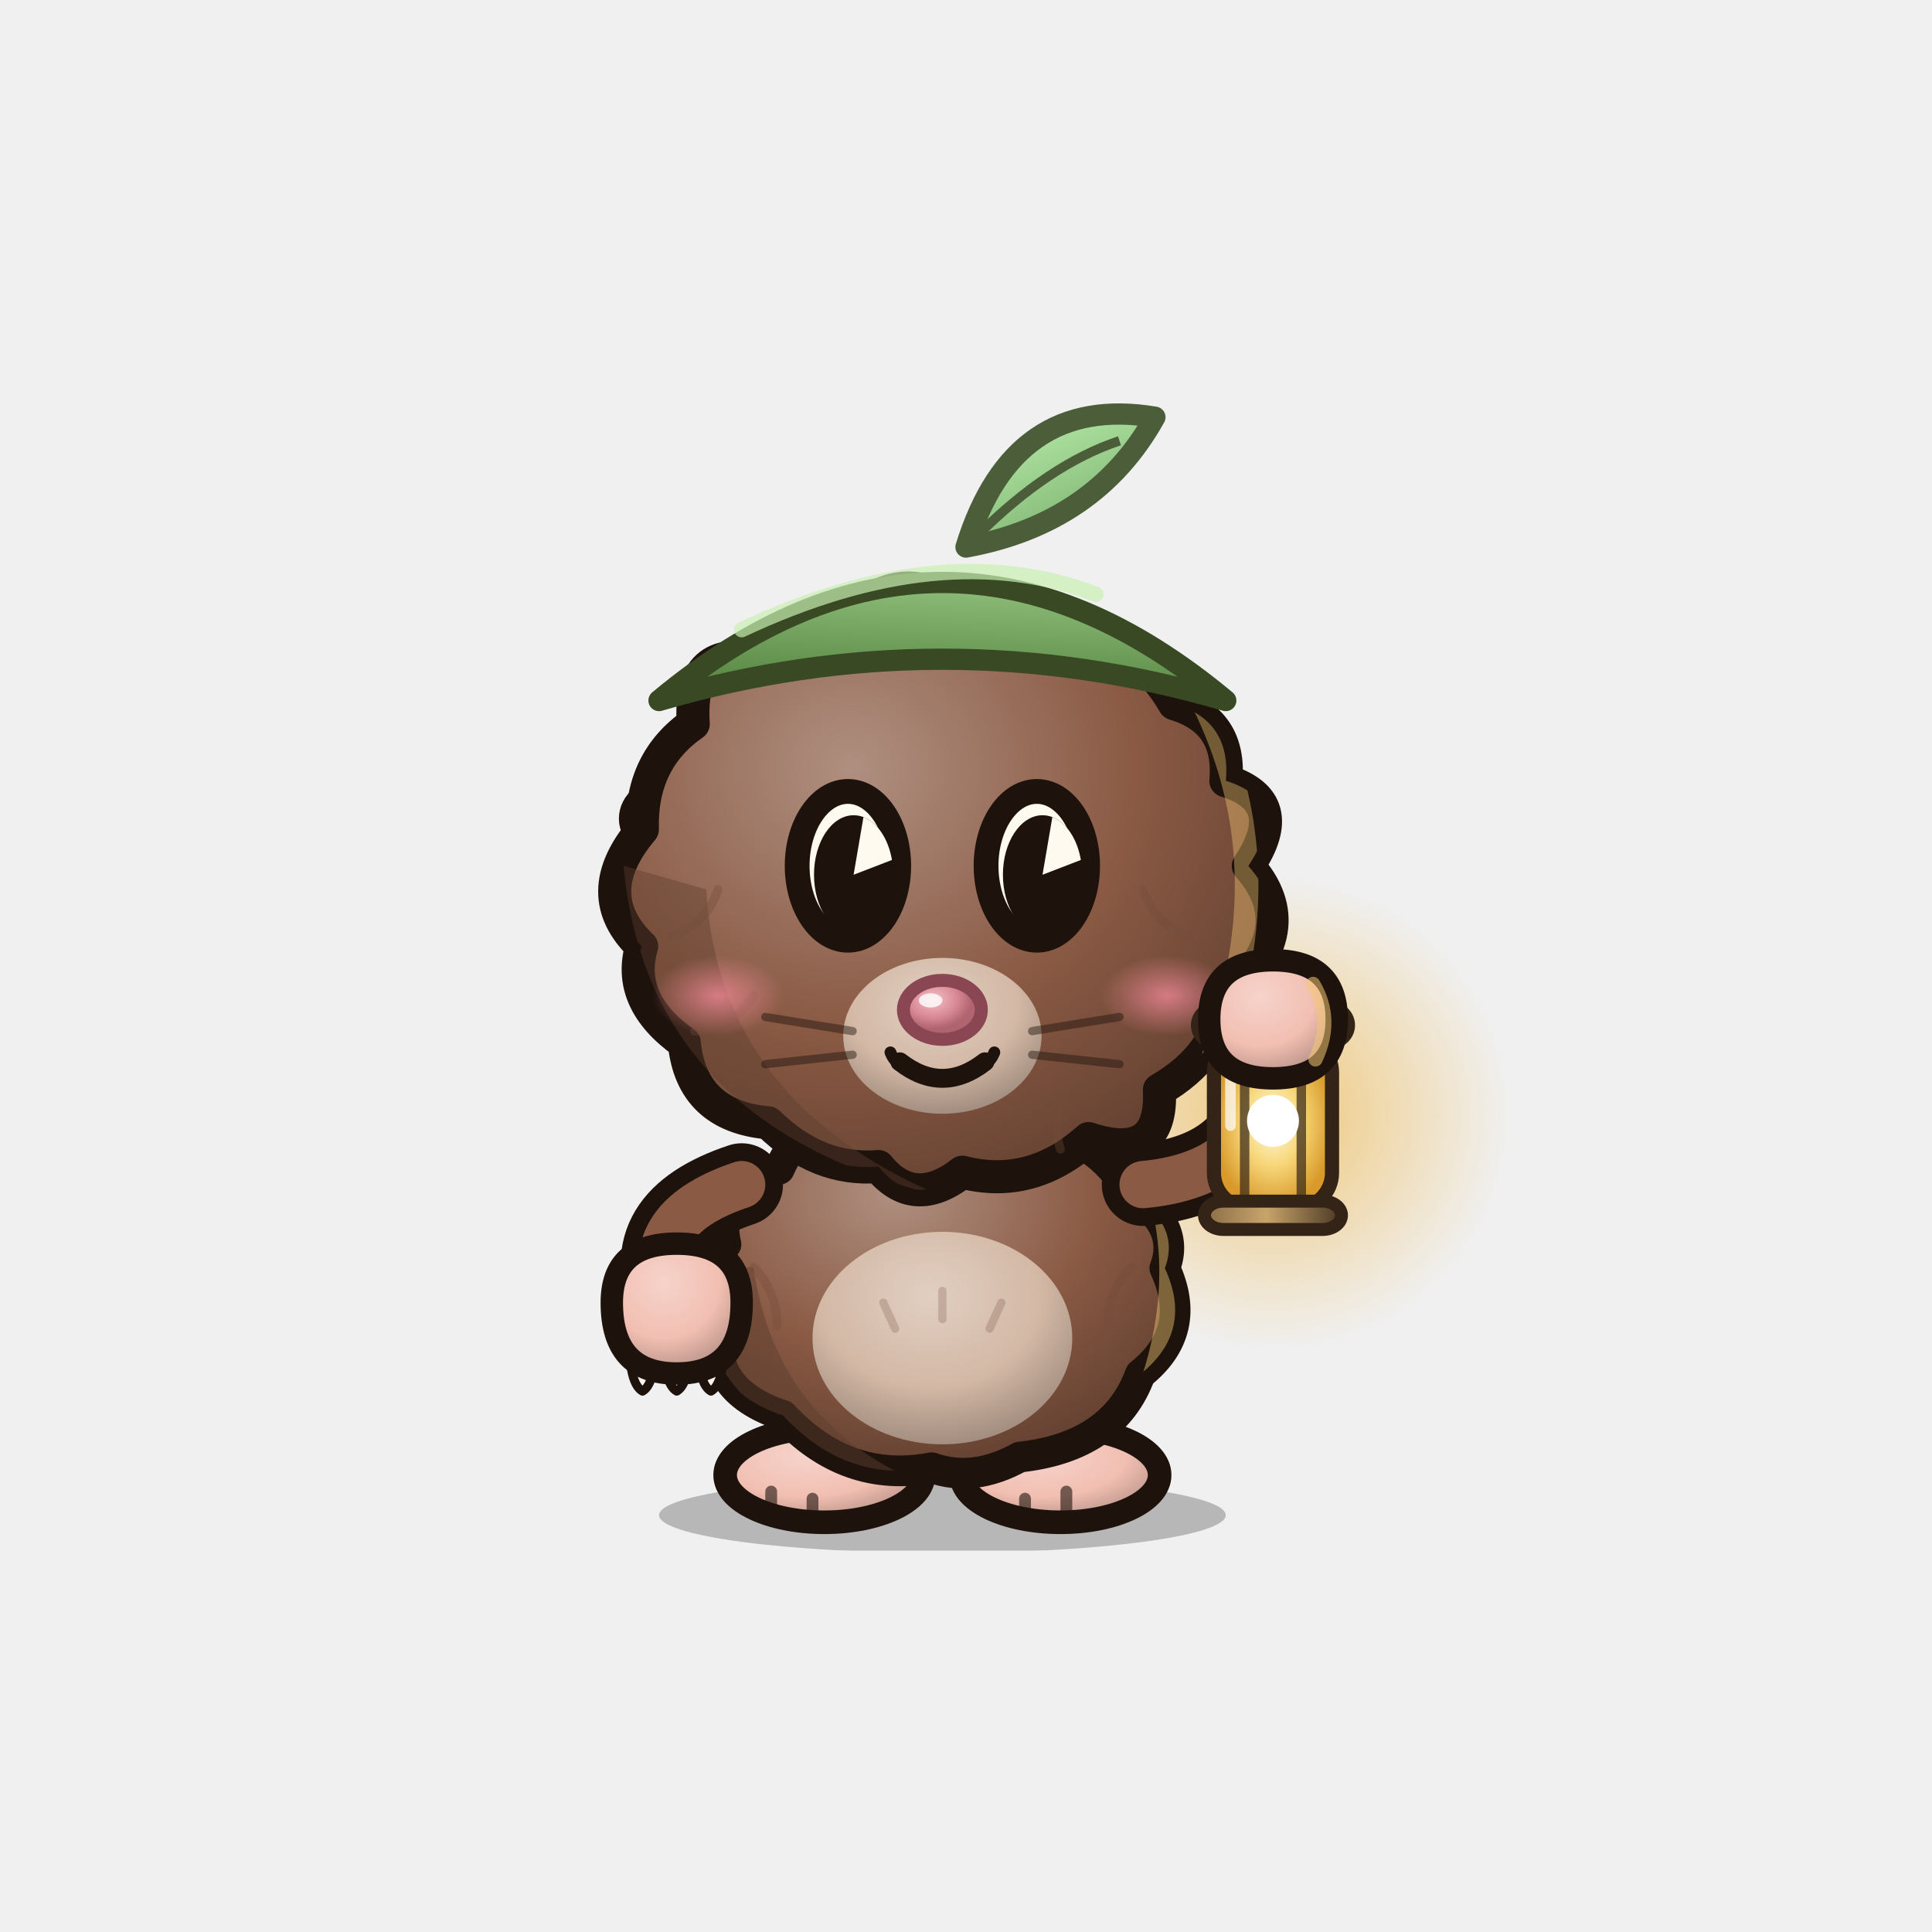
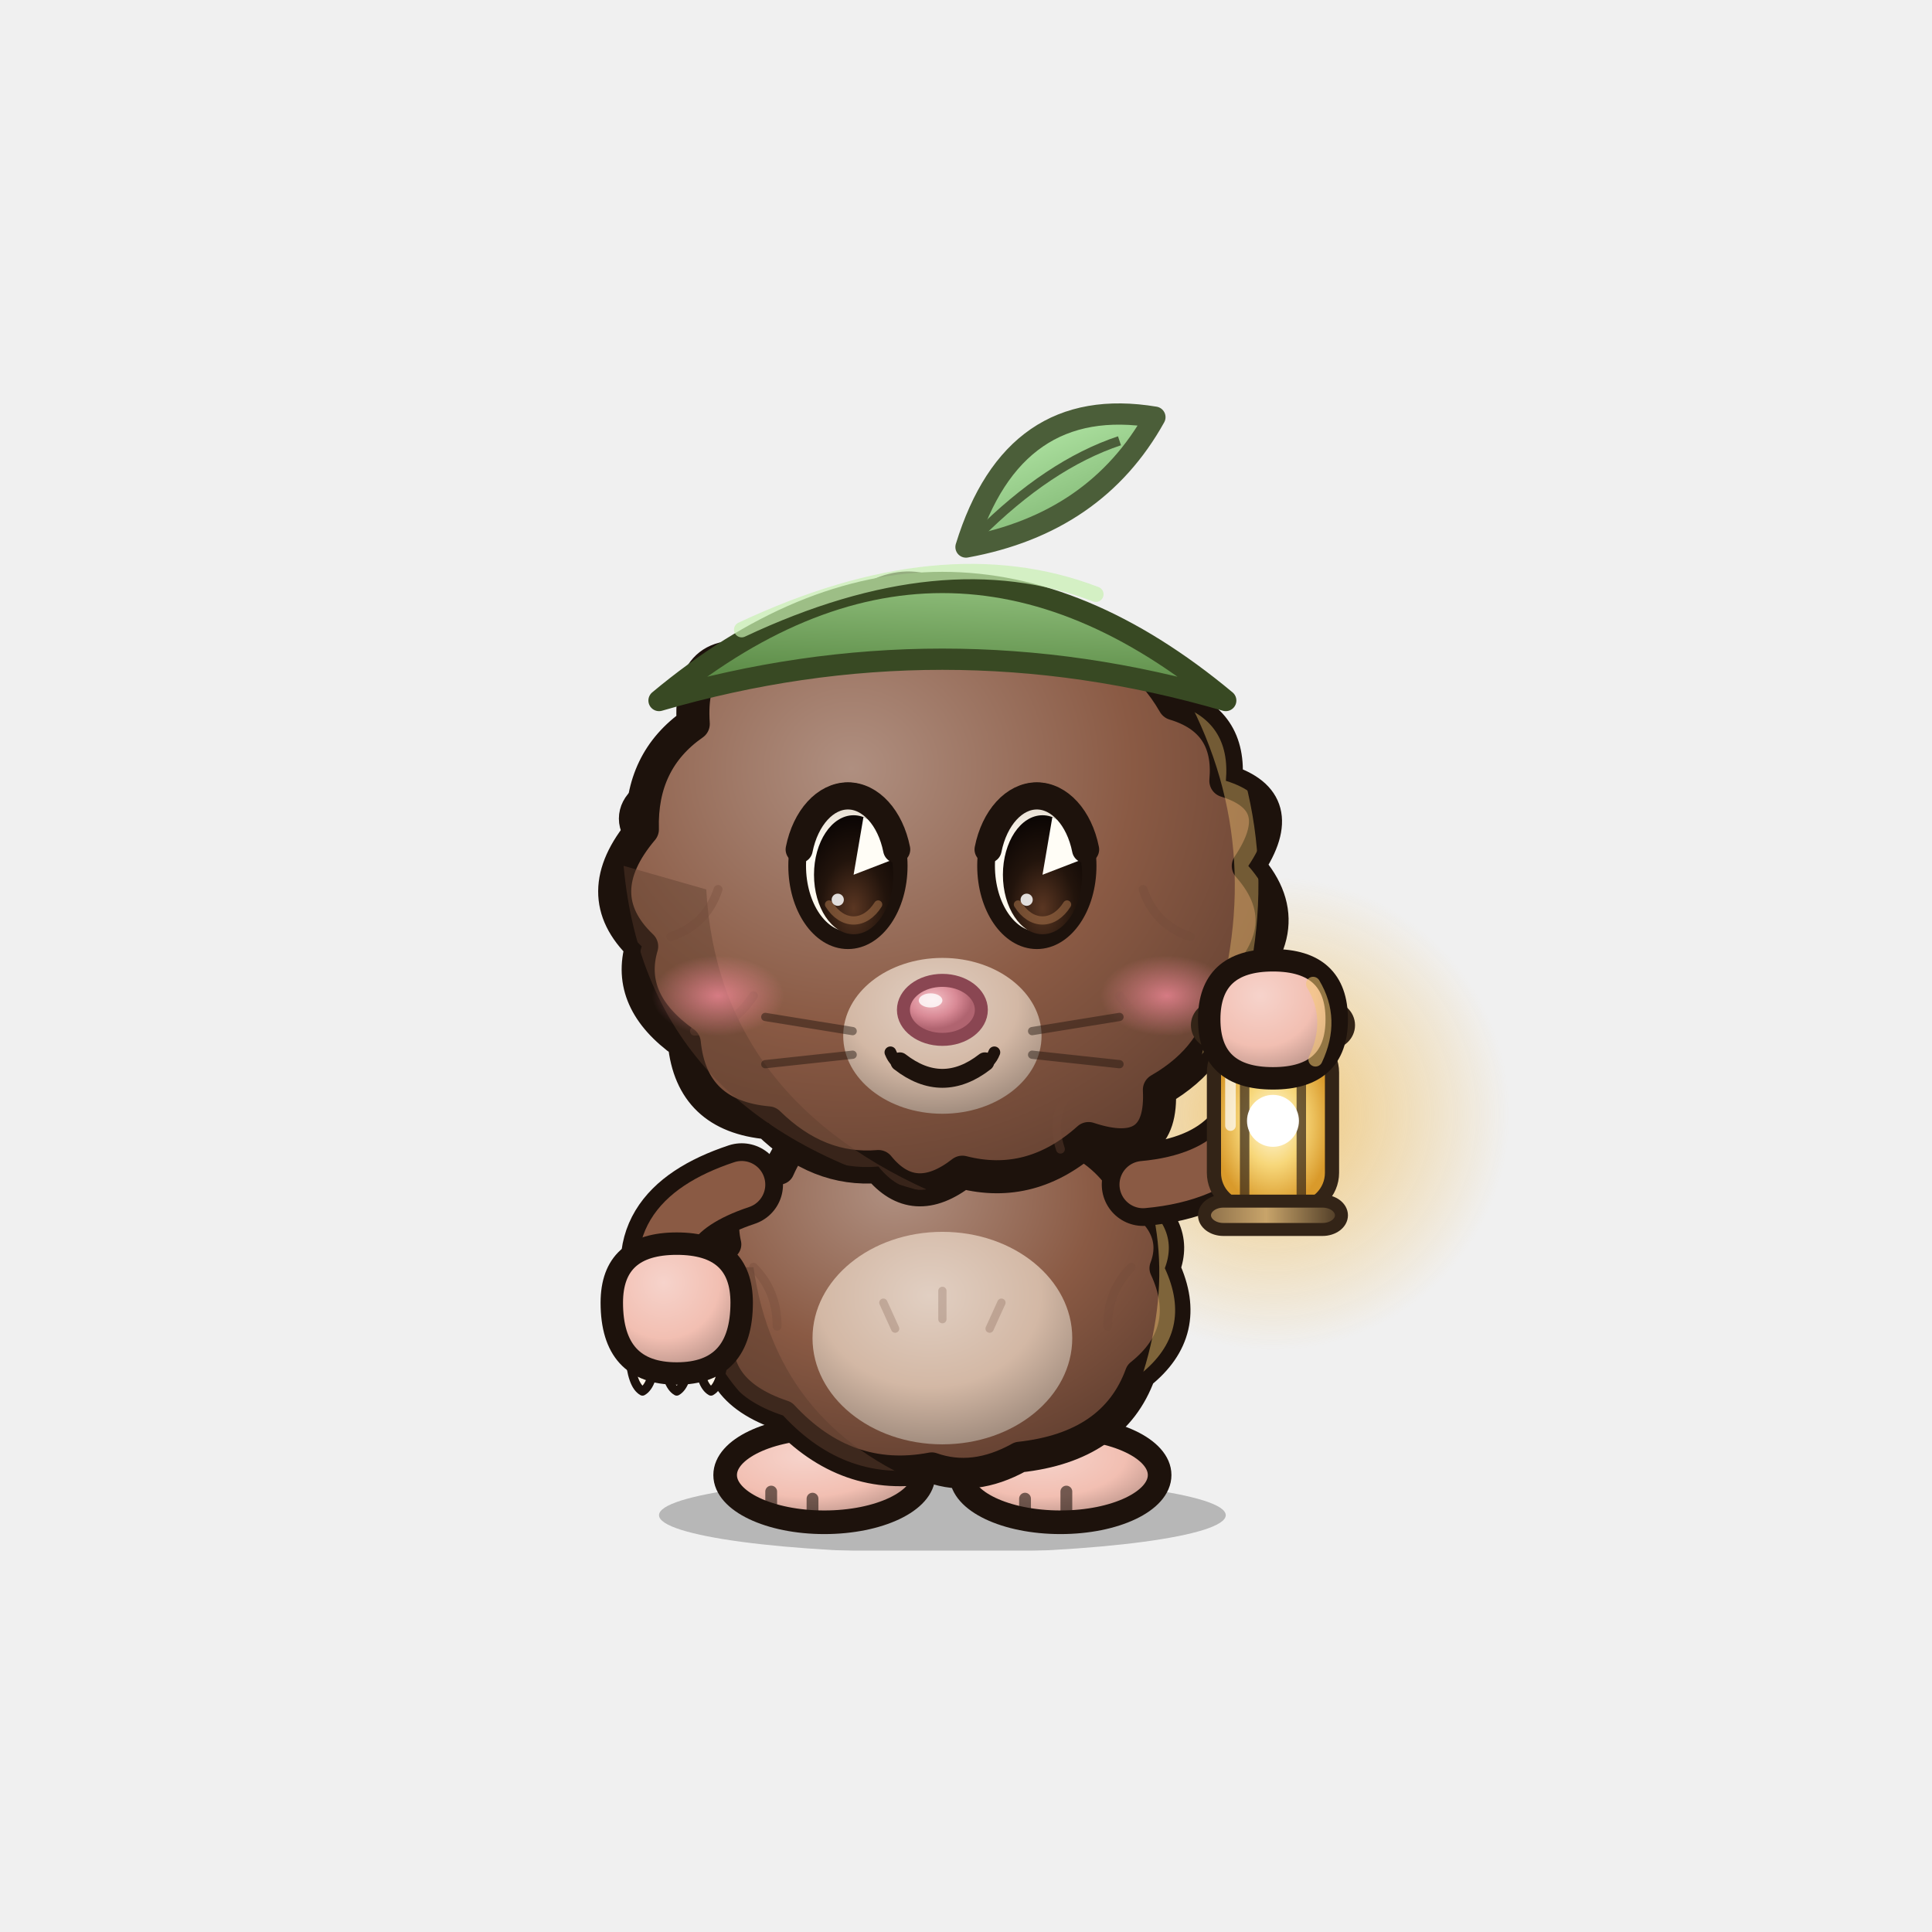
<svg xmlns="http://www.w3.org/2000/svg" viewBox="0 0 108 108">
  <svg x="19.68" y="20.68" width="66" height="66" viewBox="0 0 100 100">
    <defs>
      <radialGradient id="dib0g">
        <stop offset="0" stop-color="#f0b543" stop-opacity=".7" />
        <stop offset="1" stop-color="#f0b543" stop-opacity="0" />
      </radialGradient>
      <radialGradient id="dib0h" cx="0.36" cy="0.3" r=".78">
        <stop offset="0" stop-color="#af8f80" />
        <stop offset=".55" stop-color="#8a5a44" />
        <stop offset="1" stop-color="#613f30" />
      </radialGradient>
      <radialGradient id="dib0b" cx="0.4" cy="0.25" r=".78">
        <stop offset="0" stop-color="#af8f80" />
        <stop offset=".55" stop-color="#8a5a44" />
        <stop offset="1" stop-color="#613f30" />
      </radialGradient>
      <radialGradient id="dib0c" cx="0.45" cy="0.3" r=".78">
        <stop offset="0" stop-color="#e1cfc2" />
        <stop offset=".55" stop-color="#d3b8a5" />
        <stop offset="1" stop-color="#948174" />
      </radialGradient>
      <radialGradient id="dib0p" cx="0.4" cy="0.3" r=".78">
        <stop offset="0" stop-color="#f6d3cb" />
        <stop offset=".55" stop-color="#f2bfb2" />
        <stop offset="1" stop-color="#a9867d" />
      </radialGradient>
      <radialGradient id="dib0n" cx=".38" cy=".32">
        <stop offset="0" stop-color="#f4c0c6" />
        <stop offset=".6" stop-color="#d98a96" />
        <stop offset="1" stop-color="#b06470" />
      </radialGradient>
      <radialGradient id="dib0k">
        <stop offset="0" stop-color="#ff8fa3" stop-opacity=".7" />
        <stop offset="1" stop-color="#ff8fa3" stop-opacity="0" />
      </radialGradient>
      <clipPath id="dib0B">
        <path d="M68.84 76.08 Q71.32 81.43 66.76 85.06 Q64.52 91.21 56.54 92.08 Q52.66 94.24 49.10 92.98 Q41.89 94.36 36.51 88.56 Q29.80 86.33 31.26 80.46 Q28.82 77.57 31.67 74.06 Q30.57 69.28 36.18 67.70 Q38.89 61.57 45.44 63.44 Q52.54 59.57 57.50 64.22 Q63.13 64.91 65.85 69.73 Q70.24 72.41 68.84 76.08 Z" />
      </clipPath>
      <clipPath id="dib0H">
        <path d="M75.91 42.01 Q80.74 47.45 73.99 53.25 Q73.34 58.11 68.38 60.97 Q68.70 67.20 62.38 65.10 Q57.53 69.45 51.69 67.95 Q47.57 71.16 44.58 67.47 Q39.48 67.91 35.26 63.77 Q28.75 63.20 28.14 56.99 Q23.16 53.46 24.53 48.82 Q19.93 44.43 24.59 38.91 Q24.42 33.10 28.90 29.98 Q28.43 23.03 34.67 24.62 Q37.48 20.29 41.46 21.33 Q46.57 16.36 50.99 20.02 Q57.10 18.34 60.68 22.12 Q66.54 22.88 69.64 28.27 Q74.47 29.71 74.01 34.80 Q79.58 36.53 75.91 42.01 Z" />
      </clipPath>
    </defs>
    <ellipse cx="50" cy="97" rx="24" ry="3.2" fill="#000" opacity=".24" />
    <circle cx="78" cy="63" r="20" fill="url(#dib0g)">
      <animate attributeName="r" values="18;21;18" dur="2.6s" repeatCount="indefinite" />
    </circle>
    <g>
      <animateTransform attributeName="transform" type="translate" values="0 0;0 -1.4;0 0" dur="3.2s" repeatCount="indefinite" calcMode="spline" keySplines=".45 0 .55 1;.45 0 .55 1" />
      <ellipse cx="40" cy="93.6" rx="8.4" ry="4" fill="url(#dib0p)" stroke="#1d120c" stroke-width="2" />
      <ellipse cx="60" cy="93.6" rx="8.4" ry="4" fill="url(#dib0p)" stroke="#1d120c" stroke-width="2" />
      <path d="M35.5 95 v1.6 M39 95.6 v1.6 M57 95.6 v1.6 M60.5 95 v1.6" stroke="#1d120c" stroke-width="1" stroke-linecap="round" opacity=".6" />
      <path d="M68.84 76.08 Q71.32 81.43 66.76 85.06 Q64.52 91.21 56.54 92.08 Q52.66 94.24 49.10 92.98 Q41.89 94.36 36.51 88.56 Q29.80 86.33 31.26 80.46 Q28.82 77.57 31.67 74.06 Q30.57 69.28 36.18 67.70 Q38.89 61.57 45.44 63.44 Q52.54 59.57 57.50 64.22 Q63.13 64.91 65.85 69.73 Q70.24 72.41 68.84 76.08 Z" fill="url(#dib0b)" stroke="#1d120c" stroke-width="2.6" stroke-linejoin="round" />
      <g clip-path="url(#dib0B)">
        <path d="M28 76 Q31 92 50 95 Q36 90 34 76 Z" fill="#5e3d2e" opacity=".5" />
        <path d="M67 66 Q72 77 66 90" stroke="#f4c872" stroke-width="1.8" fill="none" opacity=".45" stroke-linecap="round" />
      </g>
      <ellipse cx="50" cy="82" rx="11" ry="9" fill="url(#dib0c)" />
      <g stroke="#724a38" stroke-width=".75" fill="none" opacity=".35" stroke-linecap="round">
        <path d="M34 76 q2 2 2 5 M66 76 q-2 2 -2 5" />
      </g>
      <g stroke="#5e3d2e" stroke-width=".7" opacity=".22" stroke-linecap="round">
        <path d="M45 79 l1 2.2 M50 78 v2.4 M55 79 l-1 2.2" />
      </g>
      <ellipse cx="26.8" cy="38" rx="3.4" ry="2.8" fill="#5e3d2e" stroke="#1d120c" stroke-width="1.6" />
      <ellipse cx="73.2" cy="38" rx="3.4" ry="2.8" fill="#5e3d2e" stroke="#1d120c" stroke-width="1.6" />
      <path d="M75.91 42.01 Q80.74 47.45 73.99 53.25 Q73.34 58.11 68.38 60.97 Q68.70 67.20 62.38 65.10 Q57.53 69.45 51.69 67.95 Q47.57 71.16 44.58 67.47 Q39.48 67.91 35.26 63.77 Q28.75 63.20 28.14 56.99 Q23.16 53.46 24.53 48.82 Q19.93 44.43 24.59 38.91 Q24.42 33.10 28.90 29.98 Q28.43 23.03 34.67 24.62 Q37.48 20.29 41.46 21.33 Q46.57 16.36 50.99 20.02 Q57.10 18.34 60.68 22.12 Q66.54 22.88 69.64 28.27 Q74.47 29.71 74.01 34.80 Q79.58 36.53 75.91 42.01 Z" fill="url(#dib0h)" stroke="#1d120c" stroke-width="2.8" stroke-linejoin="round" />
      <g clip-path="url(#dib0H)">
        <path d="M23 42 Q25 64 50 70 Q31 62 30 44 Z" fill="#5e3d2e" opacity=".42" />
        <path d="M72 28 Q79 42 73 58" stroke="#f4c872" stroke-width="2" fill="none" opacity=".4" stroke-linecap="round" />
        <path d="M35 23 Q43 18 52 19" stroke="#ffffff" stroke-width="2" opacity=".22" fill="none" stroke-linecap="round" />
        <g stroke="#724a38" stroke-width=".75" fill="none" opacity=".35" stroke-linecap="round">
          <path d="M27 48 q3 -1 4 -4 M29 56 q3 0 5 -3 M71 48 q-3 -1 -4 -4 M70 56 q-3 0 -5 -3 M60 66 q-1 -3 1 -5" />
        </g>
      </g>
      <g transform="translate(42 42)">
        <g>
          <animateTransform attributeName="transform" type="scale" values="1 1;1 1;1 .1;1 1" keyTimes="0;.94;.97;1" dur="4.4s" repeatCount="indefinite" />
-           <ellipse rx="4.3" ry="6.3" fill="#fffaf0" stroke="#1d120c" stroke-width="2.1" />
-           <ellipse cx="0.48" cy="0.756" rx="3.354" ry="5.04" fill="#1d120c" />
-           <path d="M0.48 0.756 L1.314 -4.126 A3.354 5.04 0 0 1 3.729 -0.497 Z" fill="#fffaf0" />
+           <defs>
+             <linearGradient id="pe1s" x1="0" y1="0" x2="0" y2="1">
+               <stop offset="0" stop-color="#ddd3c6" />
+               <stop offset=".38" stop-color="#fffcf4" />
+               <stop offset="1" stop-color="#fff8ec" />
+             </linearGradient>
+             <radialGradient id="pe1p" cx=".5" cy=".78" r=".75">
+               <stop offset="0" stop-color="#5a3622" />
+               <stop offset=".55" stop-color="#22140c" />
+               <stop offset="1" stop-color="#0c0604" />
+             </radialGradient>
+           </defs>
+           <ellipse rx="4.3" ry="6.3" fill="url(#pe1s)" stroke="#1d120c" stroke-width="1.5" />
+           <ellipse cx="0.48" cy="0.756" rx="3.354" ry="5.04" fill="url(#pe1p)" />
+           <path d="M-1.599 3.276 A2.851 4.284 0 0 0 2.559 3.276" stroke="#a8724a" stroke-width=".7" fill="none" opacity=".55" stroke-linecap="round" />
+           <path d="M0.48 0.756 L1.314 -4.126 A3.354 5.04 0 0 1 3.729 -0.497 Z" fill="#fffdf6" />
+           <circle cx="-0.862" cy="2.873" r="0.516" fill="#fff" opacity=".85" />
+           <path d="M-4.128 -1.386 A4.3 6.3 0 0 1 4.128 -1.386" stroke="#1d120c" stroke-width="2.3" fill="none" stroke-linecap="round" />
        </g>
      </g>
      <g transform="translate(58 42)">
        <g>
          <animateTransform attributeName="transform" type="scale" values="1 1;1 1;1 .1;1 1" keyTimes="0;.94;.97;1" dur="4.4s" repeatCount="indefinite" />
-           <ellipse rx="4.3" ry="6.3" fill="#fffaf0" stroke="#1d120c" stroke-width="2.1" />
-           <ellipse cx="0.48" cy="0.756" rx="3.354" ry="5.04" fill="#1d120c" />
-           <path d="M0.48 0.756 L1.314 -4.126 A3.354 5.04 0 0 1 3.729 -0.497 Z" fill="#fffaf0" />
+           <defs>
+             <linearGradient id="pe2s" x1="0" y1="0" x2="0" y2="1">
+               <stop offset="0" stop-color="#ddd3c6" />
+               <stop offset=".38" stop-color="#fffcf4" />
+               <stop offset="1" stop-color="#fff8ec" />
+             </linearGradient>
+             <radialGradient id="pe2p" cx=".5" cy=".78" r=".75">
+               <stop offset="0" stop-color="#5a3622" />
+               <stop offset=".55" stop-color="#22140c" />
+               <stop offset="1" stop-color="#0c0604" />
+             </radialGradient>
+           </defs>
+           <ellipse rx="4.3" ry="6.3" fill="url(#pe2s)" stroke="#1d120c" stroke-width="1.5" />
+           <ellipse cx="0.48" cy="0.756" rx="3.354" ry="5.04" fill="url(#pe2p)" />
+           <path d="M-1.599 3.276 A2.851 4.284 0 0 0 2.559 3.276" stroke="#a8724a" stroke-width=".7" fill="none" opacity=".55" stroke-linecap="round" />
+           <path d="M0.48 0.756 L1.314 -4.126 A3.354 5.04 0 0 1 3.729 -0.497 Z" fill="#fffdf6" />
+           <circle cx="-0.862" cy="2.873" r="0.516" fill="#fff" opacity=".85" />
+           <path d="M-4.128 -1.386 A4.3 6.3 0 0 1 4.128 -1.386" stroke="#1d120c" stroke-width="2.3" fill="none" stroke-linecap="round" />
        </g>
      </g>
      <ellipse cx="31" cy="53" rx="5.6" ry="3.4" fill="url(#dib0k)" />
      <ellipse cx="69" cy="53" rx="5.6" ry="3.4" fill="url(#dib0k)" />
      <ellipse cx="50" cy="56.4" rx="8.4" ry="6.6" fill="url(#dib0c)" />
      <ellipse cx="50" cy="54.2" rx="3.3" ry="2.5" fill="url(#dib0n)" stroke="#8a4652" stroke-width="1.1" />
      <ellipse cx="49" cy="53.4" rx="1" ry=".6" fill="#fff" opacity=".8" />
      <path d="M46.4 58.6 Q50 61.4 53.6 58.6" stroke="#1d120c" stroke-width="1.6" fill="none" stroke-linecap="round" />
      <path d="M45.6 57.8 q.4 1 1.1 1 M54.4 57.8 q-.4 1 -1.1 1" stroke="#1d120c" stroke-width="1" fill="none" stroke-linecap="round" />
      <g stroke="#1d120c" stroke-width=".7" opacity=".45" stroke-linecap="round">
        <path d="M42.4 56 L35 54.8 M42.4 58 L35 58.8" />
        <path d="M57.6 56 L65 54.8 M57.6 58 L65 58.8" />
      </g>
      <g>
        <animateTransform attributeName="transform" type="rotate" values="-2 50 22;2 50 22;-2 50 22" dur="4s" repeatCount="indefinite" />
        <defs>
          <linearGradient id="dib0tl" gradientTransform="rotate(100 .5 .5)">
            <stop offset="0" stop-color="#8fbe7b" />
            <stop offset="1" stop-color="#53833e" />
          </linearGradient>
          <linearGradient id="dib0ts" gradientTransform="rotate(60 .5 .5)">
            <stop offset="0" stop-color="#b4e8a7" />
            <stop offset="1" stop-color="#79af6c" />
          </linearGradient>
        </defs>
        <path d="M26 28 Q50 8 74 28 Q50 21 26 28 Z" fill="url(#dib0tl)" stroke="#384923" stroke-width="1.8" stroke-linejoin="round" />
        <path d="M33 22 Q50 14 63 19" stroke="#c7f0b0" stroke-width="1.3" fill="none" opacity=".7" stroke-linecap="round" />
        <path d="M52 15 Q56 2 68 4 Q63 13 52 15 Z" fill="url(#dib0ts)" stroke="#4b5e39" stroke-width="1.8" stroke-linejoin="round" />
        <path d="M53 14 Q59 8 65 6" stroke="#4b5e39" stroke-width=".8" fill="none" />
      </g>
      <path d="M33 69 Q24 72 27 79" stroke="#1d120c" stroke-width="7" fill="none" stroke-linecap="round" />
      <path d="M33 69 Q24 72 27 79" stroke="#8a5a44" stroke-width="4" fill="none" stroke-linecap="round" />
      <g fill="#fff6ea" stroke="#1d120c" stroke-width=".75" stroke-linejoin="round">
        <path d="M23.5 83.4 Q23.7 86 24.6 86.5 Q25.5 86 25.7 83.4 Z" />
        <path d="M26.4 83.4 Q26.6 86 27.5 86.5 Q28.4 86 28.6 83.4 Z" />
        <path d="M29.3 83.4 Q29.5 86 30.4 86.5 Q31.3 86 31.5 83.4 Z" />
      </g>
      <path d="M22 79 Q22 74 27.5 74 Q33 74 33 79 Q33 85 27.5 85 Q22 85 22 79 Z" fill="url(#dib0p)" stroke="#1d120c" stroke-width="1.9" />
      <path d="M67 69 Q78 68 78 57" stroke="#1d120c" stroke-width="7" fill="none" stroke-linecap="round" />
      <path d="M67 69 Q78 68 78 57" stroke="#8a5a44" stroke-width="4" fill="none" stroke-linecap="round" />
      <g>
        <animateTransform attributeName="transform" type="rotate" values="-4 78 54;4 78 54;-4 78 54" dur="3.2s" repeatCount="indefinite" />
        <g transform="translate(-2 0)">
          <defs>
            <linearGradient id="dib0Lm" x1="0" x2="1">
              <stop offset="0" stop-color="#8a6d48" />
              <stop offset=".45" stop-color="#c8a46a" />
              <stop offset="1" stop-color="#4a3824" />
            </linearGradient>
            <radialGradient id="dib0La">
              <stop offset="0" stop-color="#fffbe6" />
              <stop offset=".5" stop-color="#f7d77a" />
              <stop offset="1" stop-color="#d99a2b" />
            </radialGradient>
          </defs>
          <rect x="75" y="56.5" width="10" height="14.5" rx="3" fill="url(#dib0La)" stroke="#332417" stroke-width="1.2" />
          <rect x="73.6" y="54" width="12.8" height="3" rx="1.6" fill="url(#dib0Lm)" stroke="#332417" stroke-width="1.1" />
          <rect x="74.2" y="70.4" width="11.6" height="2.4" rx="1.6" fill="url(#dib0Lm)" stroke="#332417" stroke-width="1.1" />
          <path d="M77.6 57 V70.4 M82.4 57 V70.4" stroke="#332417" stroke-width=".8" opacity=".7" />
          <circle cx="80" cy="63.6" r="2.2" fill="#fff" />
          <path d="M76.4 59 V64" stroke="#fff" stroke-width=".9" opacity=".7" stroke-linecap="round" />
        </g>
      </g>
      <path d="M72.6 55 Q72.6 50 78 50 Q83.4 50 83.4 55 Q83.4 60 78 60 Q72.6 60 72.6 55 Z" fill="url(#dib0p)" stroke="#1d120c" stroke-width="1.9" />
      <path d="M81.4 52 Q83.2 55 81.6 58.4" stroke="#f4c872" stroke-width="1.2" fill="none" opacity=".55" stroke-linecap="round" />
    </g>
  </svg>
</svg>
